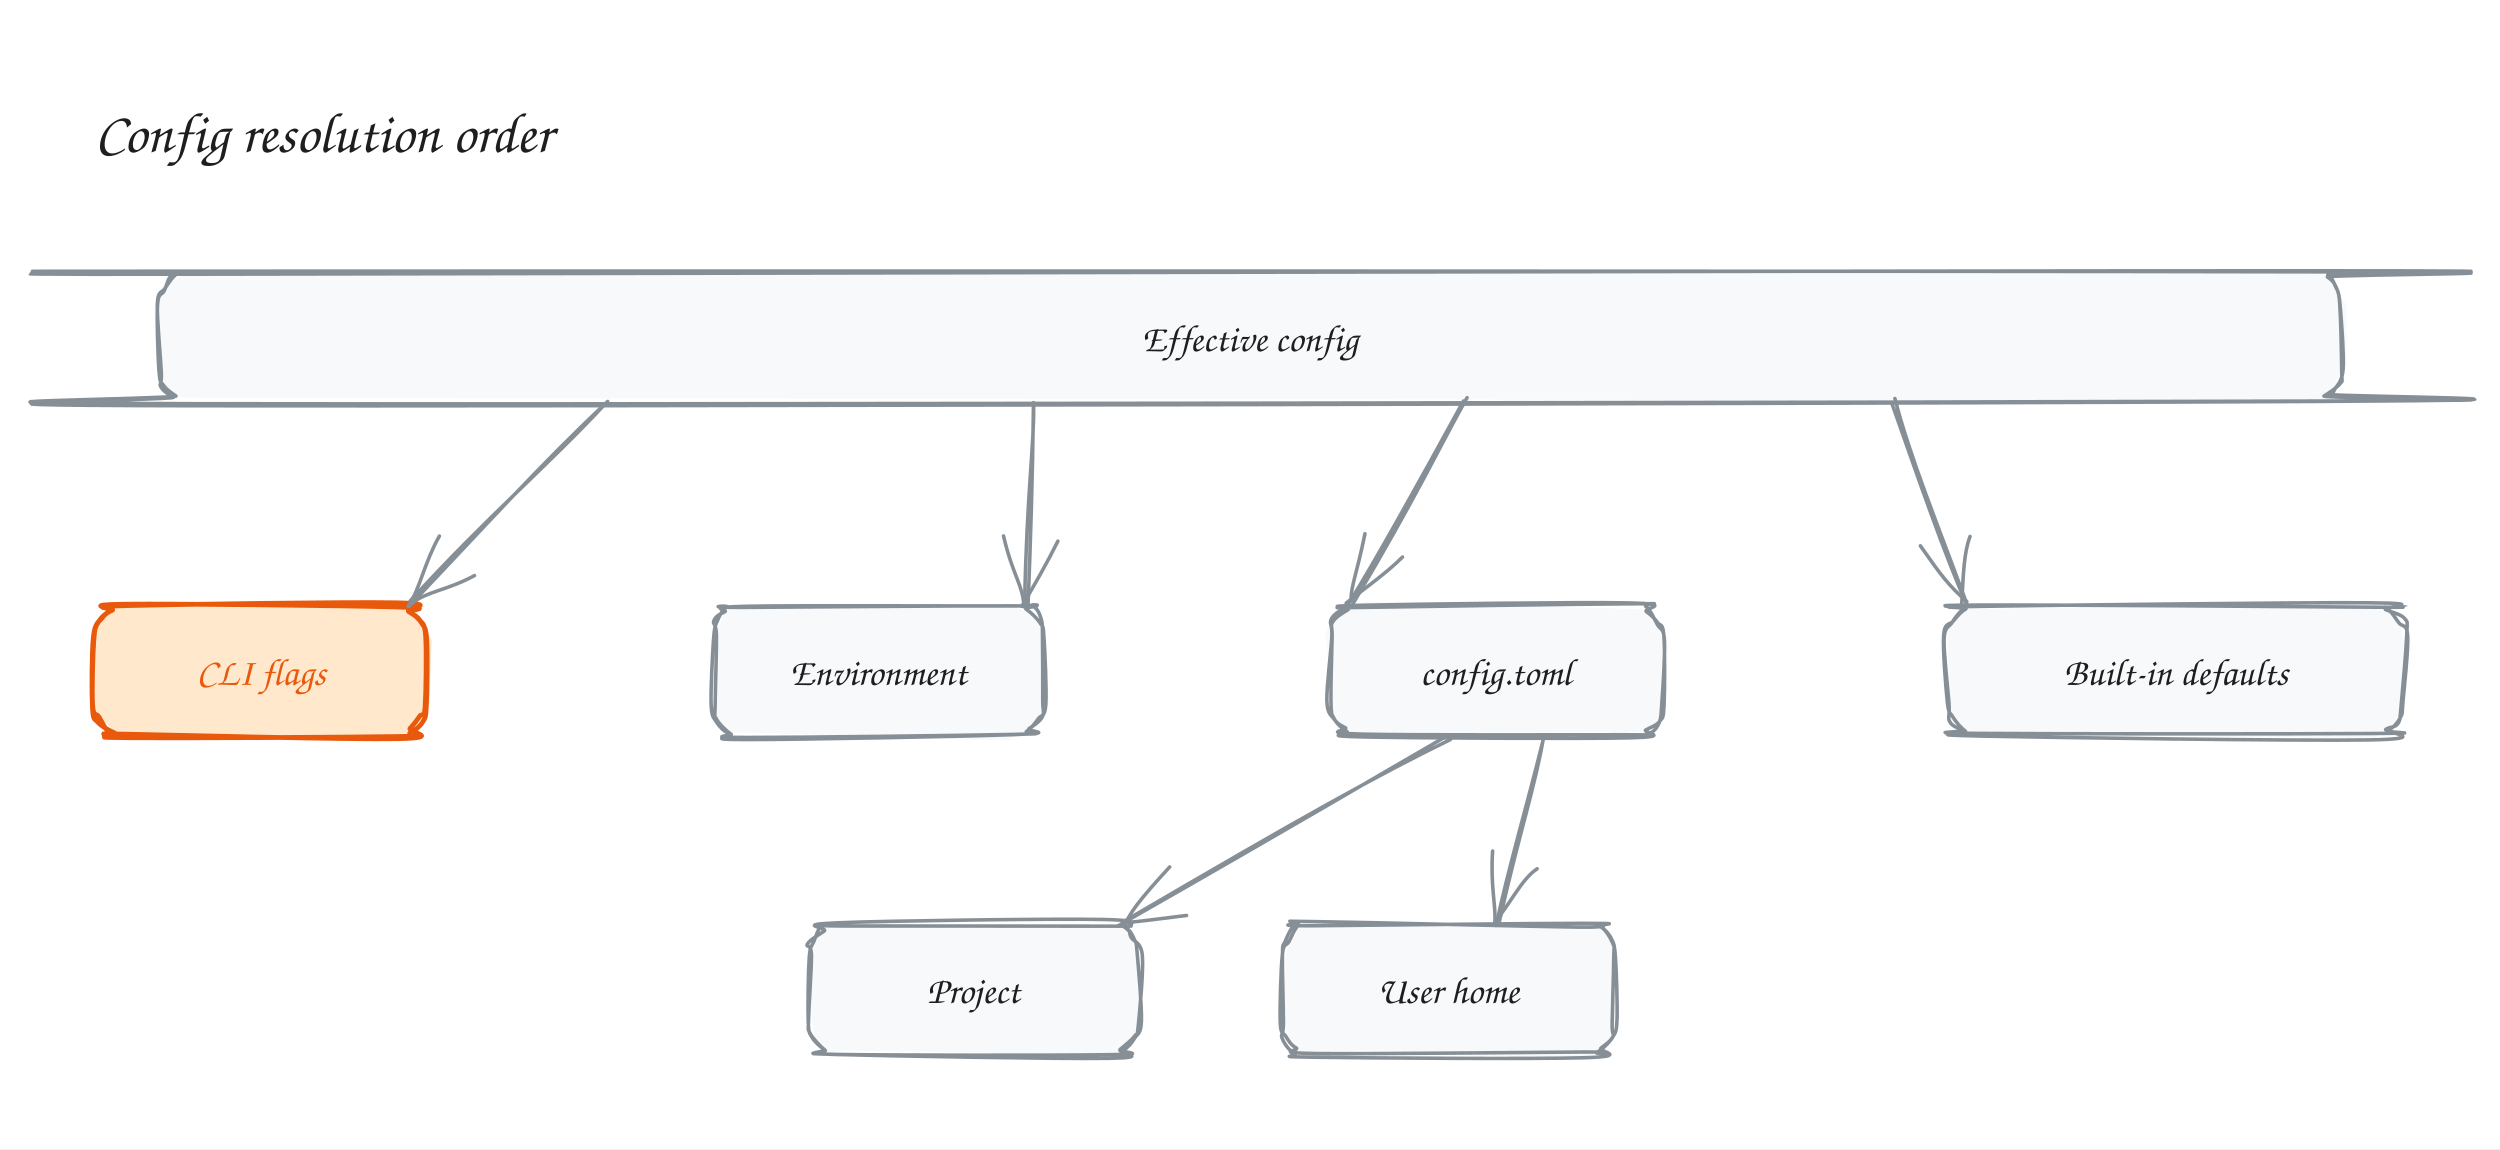
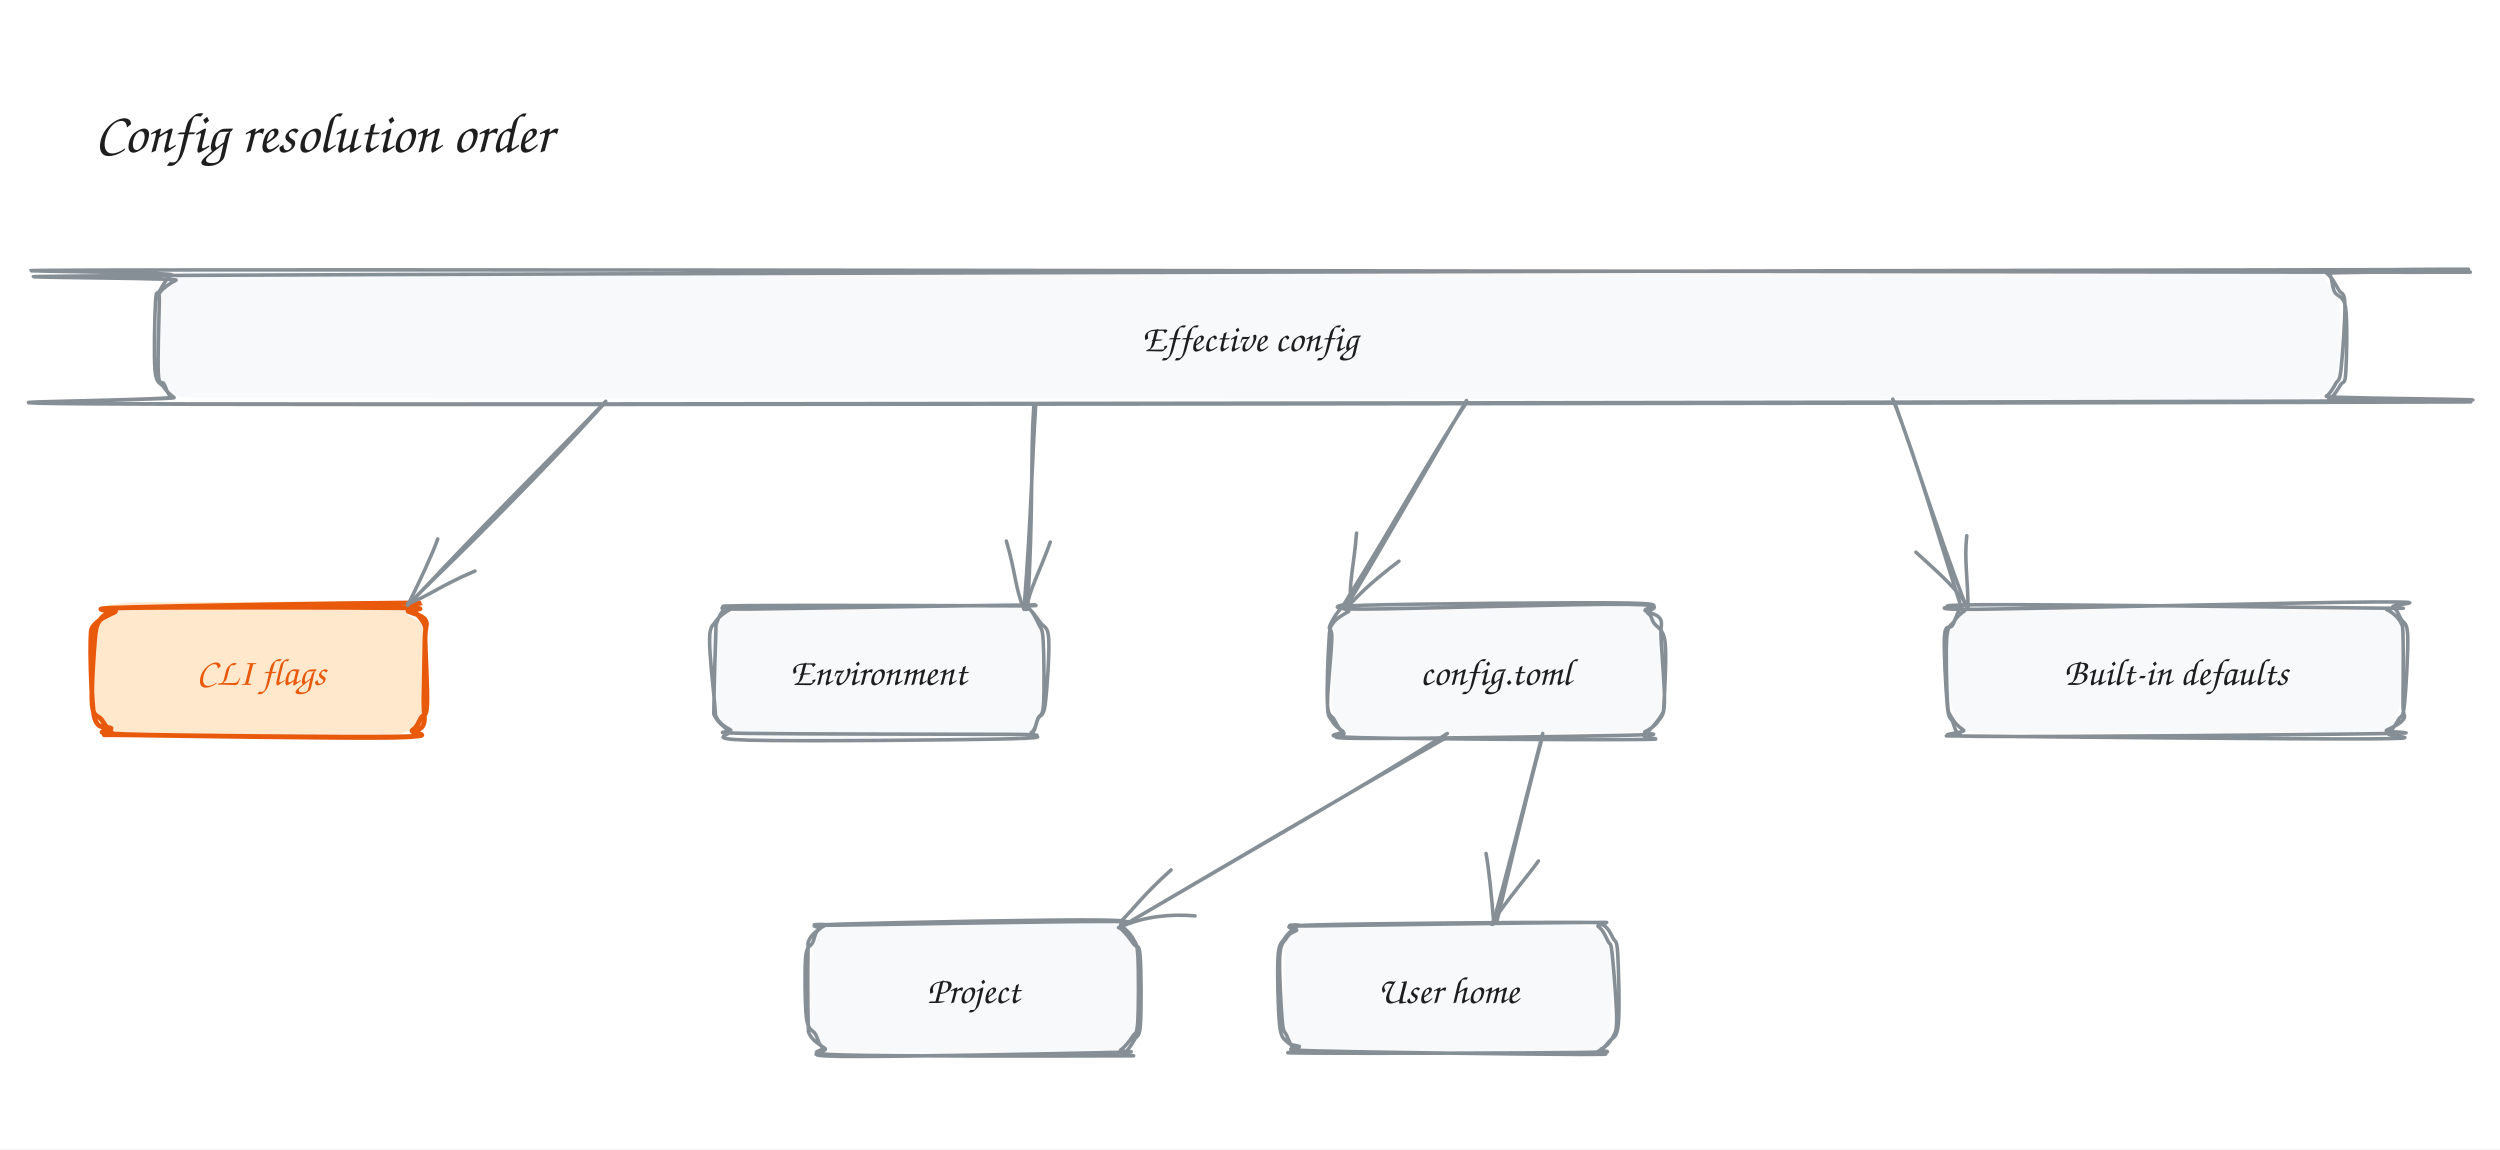
<svg xmlns="http://www.w3.org/2000/svg" width="1053.00" height="483.98" viewBox="0 0 1053.00 483.98">
  <rect width="1053.00" height="483.98" fill="#ffffff" />
-   <path d="M 972.53 114.55 L 980.07 115.99 L 984.79 123.27 L 988.34 128.46 L 988.27 154.07 L 983.83 161.13 L 977.88 169.28 L 970.78 168.80 L 78.46 167.53 L 74.44 166.96 L 69.67 162.35 L 66.51 154.91 L 64.85 129.07 L 67.98 120.81 L 72.47 117.69 L 82.03 115.16 Z" fill="#f8f9fa" stroke="none" opacity="1.00" />
-   <path d="M 973.01 114.05 C 1122.88 114.11, 978.67 114.79, 980.44 115.87 C 982.21 116.94, 982.80 118.48, 983.64 120.51 C 984.49 122.53, 985.06 122.04, 985.50 128.02 C 985.95 134.00, 986.29 150.81, 986.32 156.40 C 986.36 161.98, 986.95 159.77, 985.70 161.51 C 984.45 163.24, 980.84 165.58, 978.84 166.82 C 976.85 168.06, 1123.47 168.39, 973.75 168.93 C 824.02 169.46, 230.43 170.39, 80.49 170.03 C -69.44 169.67, 76.05 168.06, 74.13 166.78 C 72.21 165.51, 70.15 164.13, 68.95 162.37 C 67.75 160.61, 67.38 161.87, 66.95 156.21 C 66.52 150.55, 65.99 134.05, 66.36 128.42 C 66.73 122.80, 68.12 124.61, 69.19 122.46 C 70.26 120.30, 70.77 116.65, 72.77 115.49 C 74.77 114.33, -68.83 115.74, 81.21 115.50 C 231.25 115.26, 823.14 113.99, 973.01 114.05 M 972.79 114.50 C 1122.58 114.90, 978.38 115.55, 980.27 116.67 C 982.15 117.79, 983.17 119.04, 984.09 121.22 C 985.00 123.41, 985.29 124.10, 985.76 129.78 C 986.24 135.46, 987.33 149.61, 986.94 155.31 C 986.54 161.01, 984.31 162.18, 983.38 163.98 C 982.46 165.79, 982.91 165.28, 981.37 166.14 C 979.83 166.99, 1124.14 168.31, 974.15 169.10 C 824.16 169.90, 231.63 171.21, 81.44 170.91 C -68.75 170.61, 75.31 168.64, 73.03 167.31 C 70.75 165.97, 68.58 164.62, 67.74 162.89 C 66.89 161.16, 68.21 162.74, 67.96 156.92 C 67.72 151.10, 66.03 133.88, 66.28 127.97 C 66.54 122.07, 68.09 123.62, 69.48 121.50 C 70.88 119.38, 72.65 116.47, 74.65 115.26 C 76.66 114.05, -68.16 114.35, 81.53 114.22 C 231.22 114.10, 823.00 114.09, 972.79 114.50" stroke="#868e96" stroke-width="1.5" fill="none" stroke-linecap="round" stroke-linejoin="round" opacity="1.00" />
-   <path d="M 165.56 254.52 L 173.98 255.29 L 178.26 262.04 L 181.83 269.73 L 180.93 295.75 L 177.76 302.51 L 173.79 308.22 L 166.99 309.50 L 53.32 310.98 L 48.07 307.95 L 41.12 301.16 L 38.29 295.58 L 38.80 268.37 L 40.55 263.71 L 45.39 255.60 L 52.29 254.65 Z" fill="#ffe8cc" stroke="none" opacity="1.00" />
-   <path d="M 166.37 255.65 C 186.36 256.21, 170.80 256.73, 172.66 257.86 C 174.52 258.99, 176.36 260.43, 177.54 262.41 C 178.72 264.38, 179.41 263.96, 179.75 269.71 C 180.10 275.46, 179.89 291.16, 179.60 296.89 C 179.32 302.61, 179.21 302.06, 178.05 304.06 C 176.89 306.05, 174.46 307.80, 172.65 308.83 C 170.83 309.86, 186.78 309.92, 167.15 310.23 C 147.51 310.55, 74.93 310.92, 54.84 310.74 C 34.75 310.55, 48.80 310.55, 46.62 309.10 C 44.43 307.64, 42.99 304.03, 41.72 302.00 C 40.46 299.98, 39.38 302.37, 39.02 296.96 C 38.65 291.54, 39.08 275.35, 39.51 269.50 C 39.94 263.64, 40.42 263.88, 41.58 261.83 C 42.74 259.78, 44.63 258.41, 46.48 257.19 C 48.34 255.96, 32.72 254.74, 52.70 254.48 C 72.68 254.22, 146.37 255.08, 166.37 255.65 M 167.20 253.90 C 186.99 254.31, 170.50 256.36, 172.08 257.56 C 173.67 258.76, 175.50 259.31, 176.70 261.09 C 177.91 262.87, 178.91 262.14, 179.30 268.24 C 179.69 274.33, 179.46 292.09, 179.05 297.65 C 178.64 303.21, 177.89 300.06, 176.84 301.58 C 175.78 303.10, 174.29 305.17, 172.73 306.77 C 171.18 308.36, 187.59 310.73, 167.53 311.14 C 147.48 311.55, 72.24 309.60, 52.39 309.21 C 32.54 308.82, 50.30 309.61, 48.45 308.79 C 46.60 307.97, 42.89 306.11, 41.31 304.29 C 39.72 302.46, 39.26 303.88, 38.93 297.84 C 38.60 291.81, 38.64 274.38, 39.35 268.09 C 40.05 261.81, 41.82 261.98, 43.15 260.13 C 44.48 258.29, 45.64 257.85, 47.34 257.01 C 49.05 256.17, 33.40 255.60, 53.38 255.08 C 73.36 254.56, 147.42 253.48, 167.20 253.90" stroke="#e8590c" stroke-width="2.0" fill="none" stroke-linecap="round" stroke-linejoin="round" opacity="1.00" />
-   <path d="M 426.77 254.98 L 432.99 258.24 L 438.81 260.84 L 439.21 267.71 L 441.85 294.57 L 439.75 302.98 L 432.08 307.70 L 424.92 311.76 L 312.20 308.52 L 308.60 308.89 L 300.27 304.60 L 301.68 295.45 L 300.61 269.78 L 302.91 263.85 L 305.23 257.04 L 311.79 255.24 Z" fill="#f8f9fa" stroke="none" opacity="1.00" />
-   <path d="M 426.63 255.19 C 446.48 255.31, 430.24 255.33, 432.17 256.56 C 434.09 257.79, 436.93 260.55, 438.19 262.57 C 439.45 264.58, 439.35 262.94, 439.73 268.64 C 440.12 274.34, 440.91 291.06, 440.50 296.75 C 440.09 302.43, 438.63 300.87, 437.28 302.75 C 435.93 304.64, 434.25 306.95, 432.41 308.05 C 430.57 309.15, 445.89 308.92, 426.26 309.34 C 406.63 309.77, 334.50 310.66, 314.63 310.61 C 294.76 310.56, 309.17 310.11, 307.03 309.03 C 304.89 307.95, 303.05 306.20, 301.79 304.12 C 300.54 302.03, 299.74 302.28, 299.52 296.52 C 299.31 290.76, 300.10 275.36, 300.52 269.56 C 300.95 263.75, 301.14 264.01, 302.07 261.70 C 303.00 259.39, 304.24 256.67, 306.08 255.69 C 307.92 254.72, 293.03 255.93, 313.12 255.84 C 333.21 255.76, 406.79 255.07, 426.63 255.19 M 425.63 255.24 C 445.60 255.20, 432.52 254.22, 434.67 255.12 C 436.82 256.01, 437.78 258.20, 438.52 260.59 C 439.26 262.97, 438.99 263.75, 439.10 269.42 C 439.21 275.09, 439.20 289.21, 439.19 294.61 C 439.18 300.01, 440.01 299.79, 439.05 301.84 C 438.09 303.88, 435.39 305.62, 433.44 306.88 C 431.50 308.14, 447.23 308.65, 427.37 309.42 C 407.50 310.19, 334.18 311.55, 314.26 311.51 C 294.34 311.47, 309.92 310.64, 307.83 309.18 C 305.74 307.72, 302.80 304.86, 301.70 302.74 C 300.60 300.63, 301.23 302.31, 301.24 296.49 C 301.25 290.68, 301.87 273.69, 301.77 267.86 C 301.68 262.03, 300.07 263.22, 300.65 261.54 C 301.22 259.85, 302.84 258.77, 305.21 257.74 C 307.58 256.71, 294.79 255.77, 314.86 255.35 C 334.93 254.94, 405.66 255.28, 425.63 255.24" stroke="#868e96" stroke-width="1.5" fill="none" stroke-linecap="round" stroke-linejoin="round" opacity="1.00" />
-   <path d="M 685.13 256.38 L 691.93 256.75 L 697.59 263.09 L 700.27 269.61 L 699.15 294.46 L 700.11 301.78 L 693.54 308.10 L 688.05 308.31 L 572.49 308.87 L 565.77 309.88 L 560.60 303.44 L 561.42 295.90 L 558.25 267.25 L 560.56 261.61 L 566.97 257.34 L 574.99 253.50 Z" fill="#f8f9fa" stroke="none" opacity="1.00" />
-   <path d="M 686.44 253.95 C 706.52 254.39, 691.50 256.26, 693.46 257.64 C 695.42 259.02, 696.95 260.53, 698.18 262.24 C 699.40 263.94, 700.37 262.06, 700.82 267.85 C 701.28 273.65, 701.21 291.01, 700.91 297.00 C 700.62 303.00, 700.34 302.08, 699.06 303.82 C 697.78 305.56, 695.37 306.27, 693.23 307.44 C 691.08 308.60, 706.06 310.30, 686.20 310.79 C 666.34 311.28, 593.86 310.85, 574.04 310.40 C 554.22 309.95, 569.30 309.37, 567.28 308.08 C 565.26 306.79, 563.03 304.77, 561.91 302.65 C 560.80 300.54, 560.73 301.08, 560.60 295.39 C 560.46 289.71, 560.97 274.10, 561.09 268.52 C 561.22 262.95, 560.24 263.87, 561.35 261.93 C 562.47 259.98, 565.83 258.00, 567.77 256.83 C 569.71 255.67, 553.20 255.43, 572.98 254.95 C 592.75 254.47, 666.36 253.50, 686.44 253.95 M 686.37 254.33 C 706.27 254.26, 691.30 253.99, 693.25 255.44 C 695.20 256.89, 696.76 260.67, 698.06 263.04 C 699.37 265.41, 700.74 264.32, 701.07 269.66 C 701.40 275.00, 700.42 289.25, 700.03 295.08 C 699.64 300.91, 699.75 302.26, 698.74 304.62 C 697.73 306.98, 696.30 308.44, 693.99 309.25 C 691.68 310.06, 704.89 309.47, 684.87 309.47 C 664.85 309.46, 593.57 309.70, 573.87 309.21 C 554.18 308.72, 568.66 307.57, 566.69 306.54 C 564.72 305.51, 563.37 304.92, 562.06 303.03 C 560.76 301.14, 559.06 300.96, 558.88 295.20 C 558.69 289.43, 560.65 274.16, 560.95 268.44 C 561.25 262.72, 559.79 262.88, 560.68 260.88 C 561.58 258.87, 564.13 257.24, 566.33 256.40 C 568.52 255.56, 553.86 256.20, 573.87 255.85 C 593.88 255.51, 666.48 254.40, 686.37 254.33" stroke="#868e96" stroke-width="1.5" fill="none" stroke-linecap="round" stroke-linejoin="round" opacity="1.00" />
-   <path d="M 466.65 390.51 L 471.16 389.39 L 476.45 394.65 L 478.93 404.48 L 481.33 428.59 L 479.60 435.23 L 473.71 442.28 L 466.66 444.31 L 355.44 442.47 L 346.12 443.58 L 342.67 435.29 L 341.94 429.20 L 340.76 401.19 L 342.85 394.71 L 345.69 391.81 L 355.32 388.47 Z" fill="#f8f9fa" stroke="none" opacity="1.00" />
-   <path d="M 465.57 390.10 C 485.46 390.20, 471.86 389.71, 473.90 390.63 C 475.93 391.56, 476.92 393.75, 477.77 395.64 C 478.63 397.52, 478.52 396.26, 479.02 401.95 C 479.52 407.65, 480.96 423.91, 480.78 429.79 C 480.60 435.68, 479.18 435.18, 477.93 437.25 C 476.68 439.33, 475.19 441.09, 473.28 442.25 C 471.37 443.42, 486.57 443.93, 466.48 444.24 C 446.40 444.56, 372.65 444.49, 352.77 444.12 C 332.90 443.76, 349.01 443.25, 347.22 442.05 C 345.44 440.85, 343.17 438.95, 342.04 436.93 C 340.90 434.92, 340.61 435.50, 340.41 429.94 C 340.21 424.37, 340.42 409.13, 340.83 403.54 C 341.24 397.94, 341.93 398.65, 342.87 396.36 C 343.82 394.07, 344.55 390.85, 346.49 389.80 C 348.44 388.74, 334.68 389.97, 354.53 390.03 C 374.37 390.08, 445.67 390.00, 465.57 390.10 M 465.01 387.29 C 485.28 387.73, 472.66 390.03, 474.57 391.30 C 476.48 392.57, 475.38 393.03, 476.49 394.93 C 477.59 396.82, 480.68 396.61, 481.18 402.69 C 481.69 408.76, 480.05 425.75, 479.50 431.37 C 478.96 436.99, 479.19 434.62, 477.91 436.39 C 476.62 438.16, 473.64 440.45, 471.81 442.01 C 469.98 443.58, 486.88 445.42, 466.91 445.77 C 446.95 446.13, 371.93 444.72, 352.03 444.15 C 332.14 443.58, 349.32 443.84, 347.52 442.36 C 345.72 440.89, 342.39 437.52, 341.23 435.28 C 340.08 433.04, 340.50 434.43, 340.59 428.94 C 340.69 423.45, 341.87 407.53, 341.79 402.31 C 341.70 397.09, 339.20 399.31, 340.09 397.62 C 340.98 395.93, 345.00 393.66, 347.15 392.17 C 349.29 390.68, 333.30 389.48, 352.94 388.67 C 372.59 387.85, 444.74 386.85, 465.01 387.29" stroke="#868e96" stroke-width="1.5" fill="none" stroke-linecap="round" stroke-linejoin="round" opacity="1.00" />
-   <path d="M 664.86 390.67 L 674.94 390.17 L 679.09 395.14 L 681.21 401.25 L 681.92 431.92 L 677.73 437.98 L 674.16 443.54 L 665.06 445.67 L 553.89 443.00 L 545.12 443.51 L 543.33 438.35 L 540.59 429.65 L 541.77 401.58 L 543.82 396.27 L 544.93 391.56 L 555.69 389.00 Z" fill="#f8f9fa" stroke="none" opacity="1.00" />
-   <path d="M 667.35 388.90 C 687.56 388.94, 672.07 389.15, 673.97 390.24 C 675.87 391.33, 677.67 393.22, 678.75 395.44 C 679.83 397.65, 680.05 397.88, 680.44 403.50 C 680.83 409.12, 681.31 423.58, 681.10 429.16 C 680.88 434.74, 680.58 434.62, 679.16 436.97 C 677.73 439.32, 674.57 442.24, 672.56 443.26 C 670.54 444.28, 686.69 443.01, 667.07 443.10 C 647.45 443.18, 575.01 444.04, 554.81 443.75 C 534.62 443.46, 548.12 442.58, 545.91 441.36 C 543.70 440.14, 542.66 438.23, 541.55 436.43 C 540.43 434.63, 539.47 436.24, 539.23 430.55 C 539.00 424.85, 539.50 407.90, 540.11 402.25 C 540.72 396.60, 541.74 398.75, 542.88 396.67 C 544.02 394.59, 545.32 390.88, 546.95 389.76 C 548.58 388.64, 532.60 390.09, 552.67 389.94 C 572.73 389.80, 647.13 388.85, 667.35 388.90 M 664.48 390.51 C 684.36 390.77, 670.95 388.63, 673.41 389.72 C 675.86 390.82, 678.17 394.70, 679.21 397.10 C 680.26 399.51, 679.73 398.45, 679.69 404.15 C 679.66 409.86, 679.09 425.90, 679.03 431.33 C 678.96 436.76, 680.09 435.04, 679.32 436.72 C 678.54 438.40, 676.32 439.94, 674.37 441.41 C 672.43 442.87, 687.62 444.86, 667.64 445.51 C 647.66 446.16, 574.88 445.62, 554.48 445.32 C 534.09 445.02, 547.67 445.07, 545.26 443.73 C 542.85 442.39, 540.80 439.40, 540.03 437.27 C 539.25 435.13, 540.57 436.74, 540.59 430.93 C 540.61 425.12, 540.05 408.11, 540.16 402.39 C 540.27 396.67, 540.32 398.82, 541.26 396.62 C 542.21 394.42, 543.69 390.59, 545.84 389.18 C 547.99 387.78, 534.37 387.96, 554.14 388.19 C 573.92 388.41, 644.60 390.26, 664.48 390.51" stroke="#868e96" stroke-width="1.5" fill="none" stroke-linecap="round" stroke-linejoin="round" opacity="1.00" />
-   <path d="M 999.04 253.55 L 1007.65 258.32 L 1010.54 261.54 L 1012.41 270.05 L 1012.40 296.82 L 1012.11 301.69 L 1005.70 306.36 L 999.91 311.22 L 835.39 309.03 L 826.86 309.91 L 821.14 304.18 L 821.36 295.43 L 820.21 268.55 L 820.03 262.92 L 826.89 255.18 L 834.58 256.43 Z" fill="#f8f9fa" stroke="none" opacity="1.00" />
-   <path d="M 999.43 255.75 C 1028.10 255.97, 1003.48 255.11, 1005.30 256.20 C 1007.12 257.28, 1008.88 260.31, 1010.35 262.27 C 1011.82 264.24, 1013.83 262.48, 1014.13 267.97 C 1014.43 273.46, 1012.67 289.50, 1012.16 295.20 C 1011.65 300.90, 1012.12 300.10, 1011.08 302.17 C 1010.04 304.25, 1008.01 306.53, 1005.92 307.66 C 1003.83 308.79, 1027.32 308.76, 998.56 308.96 C 969.79 309.17, 861.95 309.14, 833.33 308.90 C 804.72 308.67, 828.89 308.37, 826.87 307.56 C 824.85 306.74, 822.22 305.91, 821.23 304.01 C 820.24 302.12, 821.30 301.96, 820.91 296.17 C 820.51 290.38, 818.65 274.93, 818.86 269.28 C 819.07 263.64, 820.83 264.38, 822.17 262.28 C 823.51 260.18, 825.05 257.91, 826.90 256.67 C 828.76 255.43, 804.53 255.00, 833.28 254.85 C 862.04 254.69, 970.76 255.52, 999.43 255.75 M 997.58 253.89 C 1025.92 254.12, 1002.31 255.70, 1004.85 256.79 C 1007.39 257.89, 1011.34 258.70, 1012.81 260.48 C 1014.29 262.27, 1013.95 261.45, 1013.71 267.52 C 1013.47 273.58, 1012.00 290.69, 1011.38 296.90 C 1010.77 303.10, 1011.08 303.05, 1010.00 304.76 C 1008.93 306.47, 1006.96 306.00, 1004.94 307.15 C 1002.92 308.30, 1026.33 311.18, 997.87 311.66 C 969.41 312.14, 862.51 310.66, 834.17 310.03 C 805.82 309.40, 829.74 309.26, 827.79 307.89 C 825.84 306.53, 823.73 303.94, 822.46 301.84 C 821.19 299.75, 820.81 301.05, 820.18 295.33 C 819.55 289.60, 818.23 273.12, 818.66 267.50 C 819.08 261.88, 821.18 263.42, 822.73 261.60 C 824.28 259.78, 825.92 257.60, 827.94 256.57 C 829.96 255.53, 806.57 255.83, 834.84 255.39 C 863.12 254.94, 969.25 253.65, 997.58 253.89" stroke="#868e96" stroke-width="1.5" fill="none" stroke-linecap="round" stroke-linejoin="round" opacity="1.00" />
-   <path d="M 255.20 169.81 C 231.42 195.52, 204.89 217.89, 172.76 253.15 M 255.96 169.08 C 228.26 194.97, 202.34 223.70, 172.43 255.22" stroke="#868e96" stroke-width="1.5" fill="none" stroke-linecap="round" stroke-linejoin="round" opacity="1.00" />
-   <path d="M 171.90 255.39 C 176.89 248.15, 178.68 237.06, 185.07 225.80 M 173.32 254.33 C 179.34 249.11, 188.32 248.73, 199.87 242.42" stroke="#868e96" stroke-width="1.5" fill="none" stroke-linecap="round" stroke-linejoin="round" opacity="1.00" />
-   <path d="M 435.35 170.01 C 435.75 186.42, 432.42 207.90, 431.58 254.39 M 435.30 169.59 C 434.99 200.63, 433.93 231.99, 433.00 255.28" stroke="#868e96" stroke-width="1.5" fill="none" stroke-linecap="round" stroke-linejoin="round" opacity="1.00" />
-   <path d="M 431.25 255.59 C 431.05 246.66, 426.65 242.79, 422.68 225.74 M 430.39 255.35 C 436.08 245.81, 441.10 236.93, 445.59 227.92" stroke="#868e96" stroke-width="1.5" fill="none" stroke-linecap="round" stroke-linejoin="round" opacity="1.00" />
-   <path d="M 617.92 167.51 C 607.03 186.82, 597.58 207.51, 569.84 254.36 M 616.40 168.92 C 597.91 202.71, 579.31 236.18, 567.92 254.49" stroke="#868e96" stroke-width="1.5" fill="none" stroke-linecap="round" stroke-linejoin="round" opacity="1.00" />
-   <path d="M 569.02 253.09 C 569.03 246.54, 571.49 241.82, 574.92 224.80 M 567.01 254.01 C 574.95 247.69, 584.27 241.18, 590.74 234.62" stroke="#868e96" stroke-width="1.5" fill="none" stroke-linecap="round" stroke-linejoin="round" opacity="1.00" />
-   <path d="M 610.93 311.48 C 579.21 327.03, 549.91 343.35, 473.35 388.10 M 609.70 309.83 C 579.67 327.11, 551.22 344.17, 471.12 389.87" stroke="#868e96" stroke-width="1.5" fill="none" stroke-linecap="round" stroke-linejoin="round" opacity="1.00" />
-   <path d="M 473.60 390.48 C 475.45 384.88, 479.55 379.47, 492.67 365.15 M 472.75 388.67 C 477.75 388.40, 486.54 387.28, 499.79 385.59" stroke="#868e96" stroke-width="1.5" fill="none" stroke-linecap="round" stroke-linejoin="round" opacity="1.00" />
-   <path d="M 650.29 309.69 C 646.88 330.45, 639.75 351.45, 631.48 388.33 M 650.51 309.57 C 643.28 338.88, 634.98 366.84, 630.19 389.79" stroke="#868e96" stroke-width="1.5" fill="none" stroke-linecap="round" stroke-linejoin="round" opacity="1.00" />
-   <path d="M 629.62 388.69 C 630.17 381.04, 627.69 373.70, 628.69 358.46 M 629.68 388.17 C 636.03 380.95, 640.63 370.53, 647.45 365.92" stroke="#868e96" stroke-width="1.5" fill="none" stroke-linecap="round" stroke-linejoin="round" opacity="1.00" />
-   <path d="M 798.13 167.84 C 804.56 192.94, 816.40 221.45, 827.94 253.04 M 796.80 169.76 C 807.79 200.90, 819.38 234.64, 828.76 255.47" stroke="#868e96" stroke-width="1.5" fill="none" stroke-linecap="round" stroke-linejoin="round" opacity="1.00" />
-   <path d="M 828.43 253.42 C 820.80 246.50, 818.25 243.33, 808.86 229.89 M 826.20 255.71 C 826.95 241.85, 827.17 232.78, 829.78 225.96" stroke="#868e96" stroke-width="1.5" fill="none" stroke-linecap="round" stroke-linejoin="round" opacity="1.00" />
+   <path d="M 971.64 114.18 L 977.68 115.30 L 983.64 123.15 L 985.54 129.51 L 986.75 157.27 L 984.73 161.50 L 977.75 166.75 L 971.67 168.16 L 78.90 167.52 L 73.30 166.50 L 66.85 163.86 L 64.58 156.77 L 67.49 127.25 L 67.35 119.55 L 73.42 117.35 L 79.20 113.17 Z" fill="#f8f9fa" stroke="none" opacity="1.00" />
+   <path d="M 972.88 114.63 C 1122.66 114.89, 978.05 113.99, 980.08 115.23 C 982.11 116.48, 983.80 119.94, 985.06 122.09 C 986.33 124.25, 987.50 122.60, 987.67 128.17 C 987.83 133.75, 986.68 149.97, 986.04 155.54 C 985.40 161.10, 984.86 159.67, 983.82 161.56 C 982.78 163.45, 981.51 165.68, 979.81 166.91 C 978.11 168.14, 1123.67 168.41, 973.64 168.95 C 823.61 169.48, 229.68 170.37, 79.63 170.12 C -70.42 169.87, 75.14 168.66, 73.35 167.45 C 71.56 166.24, 70.21 164.78, 68.86 162.88 C 67.52 160.99, 65.86 162.04, 65.30 156.09 C 64.74 150.14, 65.17 132.79, 65.50 127.18 C 65.83 121.57, 66.15 124.34, 67.29 122.44 C 68.43 120.54, 69.99 117.24, 72.35 115.78 C 74.70 114.32, -68.69 113.88, 81.40 113.69 C 231.49 113.50, 823.10 114.38, 972.88 114.63 M 971.17 113.65 C 1120.90 113.40, 978.42 112.95, 980.43 114.48 C 982.45 116.00, 982.00 120.23, 983.26 122.79 C 984.52 125.34, 987.20 124.12, 988.00 129.82 C 988.80 135.51, 988.40 151.58, 988.04 156.96 C 987.68 162.34, 987.04 160.24, 985.85 162.11 C 984.65 163.98, 983.10 166.96, 980.86 168.19 C 978.61 169.42, 1122.26 169.14, 972.39 169.48 C 822.51 169.83, 231.63 170.65, 81.63 170.28 C -68.37 169.91, 74.47 168.70, 72.38 167.28 C 70.29 165.86, 70.06 163.40, 69.11 161.76 C 68.17 160.12, 67.04 163.10, 66.70 157.43 C 66.37 151.77, 66.96 133.52, 67.10 127.77 C 67.24 122.03, 66.38 124.59, 67.56 122.96 C 68.74 121.33, 71.77 119.15, 74.17 117.99 C 76.58 116.82, -67.49 116.69, 82.01 115.97 C 231.51 115.25, 821.43 113.90, 971.17 113.65" stroke="#868e96" stroke-width="1.5" fill="none" stroke-linecap="round" stroke-linejoin="round" opacity="1.00" />
+   <path d="M 168.06 253.18 L 171.31 258.71 L 177.00 262.06 L 179.68 268.36 L 178.83 295.49 L 179.49 304.32 L 174.98 307.04 L 167.57 309.34 L 55.42 309.53 L 45.34 308.80 L 41.51 303.55 L 38.26 295.74 L 38.93 270.40 L 40.66 262.04 L 45.03 254.98 L 54.71 253.76 Z" fill="#ffe8cc" stroke="none" opacity="1.00" />
+   <path d="M 167.29 255.99 C 187.13 256.26, 170.02 256.70, 172.00 257.57 C 173.98 258.43, 177.98 259.18, 179.16 261.18 C 180.33 263.18, 178.94 263.59, 179.05 269.55 C 179.16 275.51, 180.08 291.47, 179.80 296.94 C 179.51 302.42, 178.33 300.62, 177.32 302.38 C 176.31 304.14, 175.79 306.13, 173.75 307.50 C 171.72 308.87, 185.03 310.24, 165.11 310.58 C 145.19 310.92, 73.86 309.82, 54.25 309.54 C 34.64 309.26, 49.37 309.97, 47.47 308.91 C 45.57 307.86, 44.29 305.23, 42.84 303.21 C 41.40 301.18, 39.29 302.44, 38.80 296.74 C 38.31 291.05, 39.36 274.97, 39.92 269.02 C 40.47 263.08, 41.06 262.91, 42.16 261.07 C 43.25 259.23, 44.71 258.81, 46.50 257.96 C 48.29 257.12, 32.78 256.31, 52.91 255.98 C 73.04 255.65, 147.44 255.73, 167.29 255.99 M 167.93 254.01 C 187.51 253.93, 170.35 253.96, 172.14 255.41 C 173.92 256.87, 177.50 260.28, 178.64 262.75 C 179.78 265.22, 178.98 264.91, 178.96 270.22 C 178.94 275.53, 178.58 288.88, 178.51 294.60 C 178.44 300.31, 179.14 302.30, 178.55 304.52 C 177.95 306.73, 176.94 306.90, 174.93 307.88 C 172.93 308.86, 186.77 310.13, 166.51 310.39 C 146.25 310.65, 73.34 310.03, 53.36 309.41 C 33.39 308.80, 48.71 307.43, 46.65 306.68 C 44.59 305.93, 42.29 306.74, 41.00 304.89 C 39.72 303.05, 39.40 301.49, 38.94 295.62 C 38.47 289.75, 38.01 275.15, 38.22 269.67 C 38.42 264.19, 38.45 264.75, 40.15 262.77 C 41.86 260.79, 46.01 258.91, 48.43 257.76 C 50.85 256.62, 34.75 256.52, 54.67 255.89 C 74.59 255.27, 148.35 254.09, 167.93 254.01" stroke="#e8590c" stroke-width="2.0" fill="none" stroke-linecap="round" stroke-linejoin="round" opacity="1.00" />
+   <path d="M 426.59 253.26 L 433.06 258.45 L 439.48 259.86 L 438.45 270.72 L 438.71 296.15 L 438.19 304.95 L 435.07 307.55 L 424.88 311.82 L 315.72 311.84 L 305.52 307.77 L 303.00 303.80 L 300.95 296.15 L 299.38 268.12 L 302.73 262.28 L 306.84 258.26 L 312.03 256.89 Z" fill="#f8f9fa" stroke="none" opacity="1.00" />
+   <path d="M 426.07 255.19 C 445.73 255.29, 430.86 254.44, 432.76 255.72 C 434.67 257.00, 436.37 260.49, 437.48 262.86 C 438.58 265.23, 439.06 264.27, 439.40 269.93 C 439.74 275.59, 439.89 291.38, 439.51 296.84 C 439.13 302.29, 438.02 300.59, 437.14 302.67 C 436.26 304.75, 436.16 308.22, 434.24 309.32 C 432.33 310.43, 445.57 309.37, 425.65 309.30 C 405.72 309.23, 334.37 309.23, 314.69 308.90 C 295.02 308.58, 309.71 308.38, 307.61 307.35 C 305.52 306.33, 303.22 304.62, 302.12 302.74 C 301.01 300.86, 301.52 301.59, 300.98 296.05 C 300.44 290.50, 298.80 275.19, 298.88 269.47 C 298.95 263.76, 299.93 263.93, 301.43 261.77 C 302.93 259.61, 305.64 257.63, 307.87 256.52 C 310.11 255.40, 295.14 255.31, 314.84 255.08 C 334.54 254.86, 406.42 255.08, 426.07 255.19 M 425.89 254.91 C 445.37 254.75, 430.32 254.42, 432.37 255.62 C 434.41 256.83, 436.57 259.90, 438.13 262.15 C 439.70 264.41, 441.38 263.40, 441.73 269.17 C 442.08 274.93, 440.99 291.13, 440.23 296.73 C 439.48 302.34, 438.16 300.80, 437.19 302.77 C 436.22 304.74, 436.27 307.16, 434.41 308.56 C 432.55 309.96, 445.86 310.64, 426.03 311.17 C 406.20 311.70, 335.25 312.32, 315.43 311.76 C 295.61 311.20, 309.45 309.40, 307.10 307.80 C 304.75 306.19, 302.40 304.10, 301.34 302.14 C 300.27 300.18, 300.70 301.72, 300.72 296.06 C 300.74 290.41, 301.24 273.88, 301.46 268.19 C 301.68 262.51, 301.28 263.94, 302.05 261.94 C 302.81 259.95, 303.83 257.12, 306.06 256.22 C 308.30 255.32, 295.49 256.77, 315.46 256.55 C 335.43 256.33, 406.40 255.06, 425.89 254.91" stroke="#868e96" stroke-width="1.5" fill="none" stroke-linecap="round" stroke-linejoin="round" opacity="1.00" />
+   <path d="M 687.50 253.92 L 691.97 255.06 L 699.24 260.19 L 700.36 267.29 L 701.10 295.43 L 699.96 302.59 L 694.15 307.70 L 685.64 308.52 L 575.35 310.42 L 565.25 308.37 L 562.40 304.95 L 560.99 296.33 L 560.63 267.52 L 560.31 262.49 L 568.43 258.11 L 572.78 254.34 Z" fill="#f8f9fa" stroke="none" opacity="1.00" />
+   <path d="M 686.29 254.00 C 706.07 254.39, 690.91 256.18, 693.08 257.30 C 695.25 258.41, 698.21 258.73, 699.30 260.68 C 700.39 262.63, 699.33 263.14, 699.63 269.00 C 699.92 274.85, 701.26 290.05, 701.07 295.81 C 700.89 301.58, 699.92 301.53, 698.54 303.61 C 697.16 305.68, 694.86 307.25, 692.81 308.26 C 690.75 309.27, 706.08 309.21, 686.20 309.67 C 666.32 310.13, 593.59 311.18, 573.55 311.02 C 553.51 310.85, 567.89 310.01, 565.96 308.68 C 564.02 307.35, 563.06 305.07, 561.92 303.05 C 560.78 301.04, 559.47 302.14, 559.11 296.59 C 558.75 291.05, 559.36 275.47, 559.75 269.79 C 560.13 264.11, 560.06 264.55, 561.43 262.52 C 562.79 260.49, 565.77 258.86, 567.93 257.60 C 570.09 256.33, 554.66 255.53, 574.39 254.93 C 594.11 254.33, 666.51 253.61, 686.29 254.00 M 685.70 254.55 C 705.73 254.83, 692.25 256.97, 694.06 258.26 C 695.86 259.55, 695.33 260.30, 696.54 262.29 C 697.75 264.27, 700.57 264.64, 701.29 270.17 C 702.02 275.69, 701.21 290.20, 700.91 295.45 C 700.62 300.70, 700.90 299.31, 699.51 301.67 C 698.13 304.02, 694.59 307.94, 692.60 309.58 C 690.61 311.21, 707.66 311.32, 687.58 311.51 C 667.51 311.69, 592.49 311.26, 572.15 310.67 C 551.82 310.08, 567.41 309.11, 565.57 307.96 C 563.73 306.80, 562.20 305.66, 561.13 303.76 C 560.05 301.86, 559.17 302.31, 559.14 296.54 C 559.11 290.78, 560.79 274.66, 560.96 269.16 C 561.13 263.65, 559.25 265.87, 560.16 263.51 C 561.07 261.16, 564.11 256.18, 566.40 255.02 C 568.68 253.86, 553.96 256.64, 573.85 256.56 C 593.73 256.48, 665.66 254.26, 685.70 254.55" stroke="#868e96" stroke-width="1.5" fill="none" stroke-linecap="round" stroke-linejoin="round" opacity="1.00" />
+   <path d="M 468.14 388.80 L 474.80 392.41 L 477.80 394.23 L 480.40 402.73 L 480.70 430.59 L 478.67 436.45 L 473.23 440.94 L 465.30 444.42 L 355.10 445.77 L 345.35 440.26 L 340.25 435.51 L 340.75 429.48 L 341.72 403.53 L 343.14 396.58 L 347.07 388.94 L 352.75 388.45 Z" fill="#f8f9fa" stroke="none" opacity="1.00" />
+   <path d="M 465.77 388.12 C 485.67 388.15, 470.14 388.67, 472.07 389.89 C 473.99 391.12, 476.11 393.27, 477.31 395.47 C 478.51 397.68, 478.98 397.26, 479.29 403.13 C 479.61 409.00, 479.58 425.12, 479.20 430.70 C 478.81 436.27, 478.18 434.67, 476.99 436.58 C 475.80 438.50, 473.77 441.07, 472.05 442.19 C 470.33 443.31, 486.34 442.86, 466.67 443.32 C 447.00 443.78, 373.91 445.24, 354.04 444.95 C 334.17 444.66, 349.58 443.01, 347.47 441.57 C 345.36 440.13, 342.54 438.35, 341.36 436.33 C 340.18 434.31, 340.56 435.08, 340.39 429.46 C 340.21 423.84, 340.20 408.28, 340.33 402.59 C 340.45 396.89, 339.92 397.42, 341.13 395.28 C 342.34 393.13, 345.66 390.66, 347.58 389.73 C 349.50 388.80, 332.95 389.96, 352.65 389.69 C 372.34 389.43, 445.87 388.09, 465.77 388.12 M 464.62 387.52 C 484.25 387.84, 469.86 389.50, 472.01 391.18 C 474.15 392.86, 476.12 395.70, 477.49 397.61 C 478.86 399.52, 479.75 396.99, 480.23 402.62 C 480.71 408.24, 480.77 425.46, 480.36 431.35 C 479.96 437.24, 479.00 435.87, 477.82 437.95 C 476.63 440.03, 474.95 442.71, 473.24 443.84 C 471.53 444.97, 487.24 444.65, 467.55 444.74 C 447.86 444.82, 375.25 444.95, 355.08 444.35 C 334.91 443.76, 348.45 442.61, 346.52 441.16 C 344.60 439.72, 344.67 437.72, 343.53 435.69 C 342.40 433.65, 340.40 434.35, 339.70 428.96 C 339.00 423.56, 338.89 408.64, 339.32 403.31 C 339.76 397.98, 341.34 398.98, 342.30 396.99 C 343.27 395.01, 343.14 392.68, 345.12 391.38 C 347.11 390.09, 334.30 389.88, 354.22 389.23 C 374.13 388.59, 444.99 387.19, 464.62 387.52" stroke="#868e96" stroke-width="1.5" fill="none" stroke-linecap="round" stroke-linejoin="round" opacity="1.00" />
+   <path d="M 665.01 389.41 L 674.66 392.01 L 678.66 396.74 L 680.75 400.73 L 678.42 428.38 L 677.45 438.58 L 674.58 444.13 L 668.17 442.98 L 552.99 444.45 L 547.00 440.47 L 539.93 437.08 L 540.06 429.73 L 541.00 403.93 L 540.41 394.72 L 546.56 390.00 L 552.96 390.07 Z" fill="#f8f9fa" stroke="none" opacity="1.00" />
+   <path d="M 665.36 388.50 C 685.30 388.63, 671.24 388.99, 673.23 390.31 C 675.22 391.63, 676.32 394.51, 677.29 396.41 C 678.26 398.32, 678.44 396.27, 679.04 401.73 C 679.65 407.20, 680.93 423.29, 680.93 429.21 C 680.93 435.13, 680.15 435.15, 679.05 437.27 C 677.94 439.38, 676.47 440.88, 674.30 441.89 C 672.14 442.89, 686.27 443.01, 666.07 443.29 C 645.87 443.57, 573.16 443.74, 553.10 443.58 C 533.04 443.42, 547.54 443.56, 545.69 442.33 C 543.83 441.09, 542.91 438.27, 541.97 436.18 C 541.04 434.08, 540.56 435.31, 540.07 429.75 C 539.58 424.19, 538.70 408.63, 539.03 402.81 C 539.36 397.00, 540.88 396.69, 542.04 394.88 C 543.21 393.07, 544.11 392.84, 546.03 391.96 C 547.96 391.07, 533.69 390.15, 553.58 389.57 C 573.46 388.99, 645.42 388.38, 665.36 388.50 M 665.10 388.57 C 685.37 388.48, 672.53 388.37, 674.92 389.47 C 677.31 390.57, 678.36 393.13, 679.43 395.15 C 680.51 397.18, 681.01 395.55, 681.38 401.61 C 681.75 407.67, 682.27 425.31, 681.64 431.51 C 681.02 437.71, 679.08 436.91, 677.65 438.80 C 676.21 440.70, 675.00 441.98, 673.03 442.87 C 671.06 443.76, 685.67 444.18, 665.84 444.14 C 646.01 444.10, 573.83 443.20, 554.05 442.63 C 534.27 442.06, 549.13 441.35, 547.16 440.72 C 545.18 440.10, 543.57 440.37, 542.20 438.89 C 540.84 437.40, 539.63 437.74, 538.98 431.83 C 538.32 425.92, 537.93 409.52, 538.27 403.43 C 538.62 397.34, 539.57 397.57, 541.03 395.31 C 542.49 393.06, 544.99 390.79, 547.04 389.90 C 549.09 389.01, 533.65 390.21, 553.32 389.99 C 573.00 389.76, 644.84 388.65, 665.10 388.57" stroke="#868e96" stroke-width="1.5" fill="none" stroke-linecap="round" stroke-linejoin="round" opacity="1.00" />
+   <path d="M 1001.24 255.11 L 1004.20 257.01 L 1012.76 260.02 L 1013.24 267.44 L 1011.55 295.26 L 1009.25 301.88 L 1007.66 310.06 L 1000.04 308.61 L 834.91 309.10 L 828.28 307.72 L 823.80 303.09 L 820.96 294.25 L 818.43 267.64 L 822.24 263.22 L 825.87 256.19 L 834.37 255.10 Z" fill="#f8f9fa" stroke="none" opacity="1.00" />
+   <path d="M 998.06 256.11 C 1026.55 256.45, 1003.03 255.77, 1005.20 256.73 C 1007.36 257.70, 1009.86 259.77, 1011.03 261.89 C 1012.20 264.00, 1012.01 263.66, 1012.19 269.44 C 1012.38 275.22, 1012.11 290.96, 1012.13 296.55 C 1012.15 302.14, 1013.48 301.15, 1012.32 302.98 C 1011.17 304.82, 1007.29 306.55, 1005.20 307.56 C 1003.12 308.57, 1028.23 308.61, 999.82 309.05 C 971.41 309.49, 863.54 310.44, 834.74 310.18 C 805.94 309.93, 829.17 308.85, 827.03 307.50 C 824.90 306.15, 823.07 304.15, 821.93 302.08 C 820.80 300.02, 820.56 300.70, 820.24 295.12 C 819.91 289.54, 819.53 274.16, 819.97 268.62 C 820.42 263.08, 821.67 263.75, 822.92 261.87 C 824.17 259.99, 825.58 258.52, 827.47 257.33 C 829.36 256.14, 805.83 254.91, 834.26 254.71 C 862.70 254.50, 969.57 255.77, 998.06 256.11 M 1000.26 253.55 C 1029.34 253.40, 1006.05 254.53, 1007.88 255.71 C 1009.71 256.89, 1010.21 258.64, 1011.25 260.64 C 1012.30 262.63, 1013.88 261.65, 1014.13 267.69 C 1014.38 273.73, 1013.39 290.98, 1012.75 296.87 C 1012.10 302.77, 1011.41 301.08, 1010.25 303.08 C 1009.09 305.07, 1007.72 307.47, 1005.79 308.83 C 1003.87 310.18, 1027.15 311.01, 998.70 311.21 C 970.24 311.42, 863.95 310.39, 835.08 310.08 C 806.21 309.76, 827.57 310.34, 825.47 309.34 C 823.37 308.35, 823.37 306.10, 822.50 304.11 C 821.62 302.11, 820.79 303.40, 820.21 297.37 C 819.63 291.34, 818.64 273.62, 819.01 267.94 C 819.38 262.26, 821.21 265.35, 822.44 263.30 C 823.67 261.24, 824.57 256.73, 826.39 255.62 C 828.22 254.51, 804.43 256.97, 833.41 256.63 C 862.39 256.28, 971.18 253.70, 1000.26 253.55" stroke="#868e96" stroke-width="1.5" fill="none" stroke-linecap="round" stroke-linejoin="round" opacity="1.00" />
+   <path d="M 255.01 169.41 C 225.50 202.10, 196.91 230.12, 172.05 254.38 M 255.14 169.02 C 234.25 190.89, 212.55 211.77, 172.52 254.28" stroke="#868e96" stroke-width="1.5" fill="none" stroke-linecap="round" stroke-linejoin="round" opacity="1.00" />
+   <path d="M 171.71 254.99 C 176.06 246.34, 182.23 233.30, 184.37 227.02 M 171.67 254.21 C 179.38 251.83, 185.19 246.77, 200.05 240.53" stroke="#868e96" stroke-width="1.5" fill="none" stroke-linecap="round" stroke-linejoin="round" opacity="1.00" />
+   <path d="M 435.42 171.09 C 433.97 192.44, 435.33 215.11, 432.77 256.54 M 436.26 170.27 C 434.70 194.61, 434.23 219.05, 431.39 255.49" stroke="#868e96" stroke-width="1.5" fill="none" stroke-linecap="round" stroke-linejoin="round" opacity="1.00" />
+   <path d="M 431.32 256.67 C 427.58 247.89, 427.66 240.41, 423.87 227.89 M 432.31 256.72 C 433.42 248.52, 438.14 240.39, 442.37 228.34" stroke="#868e96" stroke-width="1.5" fill="none" stroke-linecap="round" stroke-linejoin="round" opacity="1.00" />
+   <path d="M 617.88 169.28 C 601.75 193.67, 588.88 217.81, 566.31 254.12 M 617.69 168.69 C 598.64 201.54, 579.42 235.09, 567.16 255.37" stroke="#868e96" stroke-width="1.5" fill="none" stroke-linecap="round" stroke-linejoin="round" opacity="1.00" />
+   <path d="M 568.98 254.86 C 567.95 246.10, 570.39 237.61, 571.38 224.55 M 569.57 253.55 C 576.22 246.32, 584.07 240.32, 589.22 236.38" stroke="#868e96" stroke-width="1.5" fill="none" stroke-linecap="round" stroke-linejoin="round" opacity="1.00" />
+   <path d="M 609.60 308.96 C 571.57 332.91, 533.07 354.67, 473.95 389.35 M 608.88 310.85 C 562.51 337.27, 516.20 364.53, 472.89 389.96" stroke="#868e96" stroke-width="1.5" fill="none" stroke-linecap="round" stroke-linejoin="round" opacity="1.00" />
+   <path d="M 472.27 387.96 C 477.49 382.77, 481.80 376.67, 493.27 366.40 M 471.11 390.73 C 481.78 385.97, 492.88 384.87, 503.33 385.77" stroke="#868e96" stroke-width="1.5" fill="none" stroke-linecap="round" stroke-linejoin="round" opacity="1.00" />
+   <path d="M 649.79 308.95 C 641.66 340.23, 633.72 371.81, 628.71 389.36 M 649.74 310.11 C 641.65 340.56, 634.45 371.69, 630.46 388.15" stroke="#868e96" stroke-width="1.5" fill="none" stroke-linecap="round" stroke-linejoin="round" opacity="1.00" />
+   <path d="M 629.12 387.95 C 628.17 376.90, 627.16 366.28, 625.92 359.49 M 628.13 389.24 C 635.13 378.41, 643.73 368.71, 647.98 362.65" stroke="#868e96" stroke-width="1.5" fill="none" stroke-linecap="round" stroke-linejoin="round" opacity="1.00" />
+   <path d="M 797.25 168.12 C 808.32 196.23, 815.78 224.35, 826.06 255.73 M 798.16 169.87 C 807.68 196.67, 816.60 224.95, 828.08 255.31" stroke="#868e96" stroke-width="1.5" fill="none" stroke-linecap="round" stroke-linejoin="round" opacity="1.00" />
+   <path d="M 827.55 253.70 C 822.81 246.47, 814.22 239.26, 806.98 232.58 M 828.91 255.93 C 828.98 244.54, 827.24 235.84, 828.41 225.65" stroke="#868e96" stroke-width="1.5" fill="none" stroke-linecap="round" stroke-linejoin="round" opacity="1.00" />
  <text x="40.00" y="40.00" font-size="24" font-family="Excalifont, Virgil, 'Segoe Print', 'Bradley Hand', 'Chalkboard SE', Chalkboard, 'Comic Sans MS', cursive" fill="#1e1e1e" text-anchor="start" opacity="1.00">
    <tspan x="40.00" dy="24.00">Config resolution order</tspan>
  </text>
  <text x="526.50" y="131.90" font-size="16" font-family="Excalifont, Virgil, 'Segoe Print', 'Bradley Hand', 'Chalkboard SE', Chalkboard, 'Comic Sans MS', cursive" fill="#1e1e1e" text-anchor="middle" opacity="1.00">
    <tspan x="526.50" dy="16.00">Effective config</tspan>
  </text>
  <text x="110.00" y="272.48" font-size="16" font-family="Excalifont, Virgil, 'Segoe Print', 'Bradley Hand', 'Chalkboard SE', Chalkboard, 'Comic Sans MS', cursive" fill="#e8590c" text-anchor="middle" opacity="1.00">
    <tspan x="110.00" dy="16.00">CLI flags</tspan>
  </text>
  <text x="370.00" y="272.48" font-size="16" font-family="Excalifont, Virgil, 'Segoe Print', 'Bradley Hand', 'Chalkboard SE', Chalkboard, 'Comic Sans MS', cursive" fill="#1e1e1e" text-anchor="middle" opacity="1.00">
    <tspan x="370.00" dy="16.00">Environment</tspan>
  </text>
  <text x="630.00" y="272.48" font-size="16" font-family="Excalifont, Virgil, 'Segoe Print', 'Bradley Hand', 'Chalkboard SE', Chalkboard, 'Comic Sans MS', cursive" fill="#1e1e1e" text-anchor="middle" opacity="1.00">
    <tspan x="630.00" dy="16.00">config.toml</tspan>
  </text>
  <text x="410.00" y="406.48" font-size="16" font-family="Excalifont, Virgil, 'Segoe Print', 'Bradley Hand', 'Chalkboard SE', Chalkboard, 'Comic Sans MS', cursive" fill="#1e1e1e" text-anchor="middle" opacity="1.00">
    <tspan x="410.00" dy="16.00">Project</tspan>
  </text>
  <text x="610.00" y="406.48" font-size="16" font-family="Excalifont, Virgil, 'Segoe Print', 'Bradley Hand', 'Chalkboard SE', Chalkboard, 'Comic Sans MS', cursive" fill="#1e1e1e" text-anchor="middle" opacity="1.00">
    <tspan x="610.00" dy="16.00">User home</tspan>
  </text>
  <text x="916.50" y="272.48" font-size="16" font-family="Excalifont, Virgil, 'Segoe Print', 'Bradley Hand', 'Chalkboard SE', Chalkboard, 'Comic Sans MS', cursive" fill="#1e1e1e" text-anchor="middle" opacity="1.00">
    <tspan x="916.50" dy="16.00">Built-in defaults</tspan>
  </text>
</svg>
